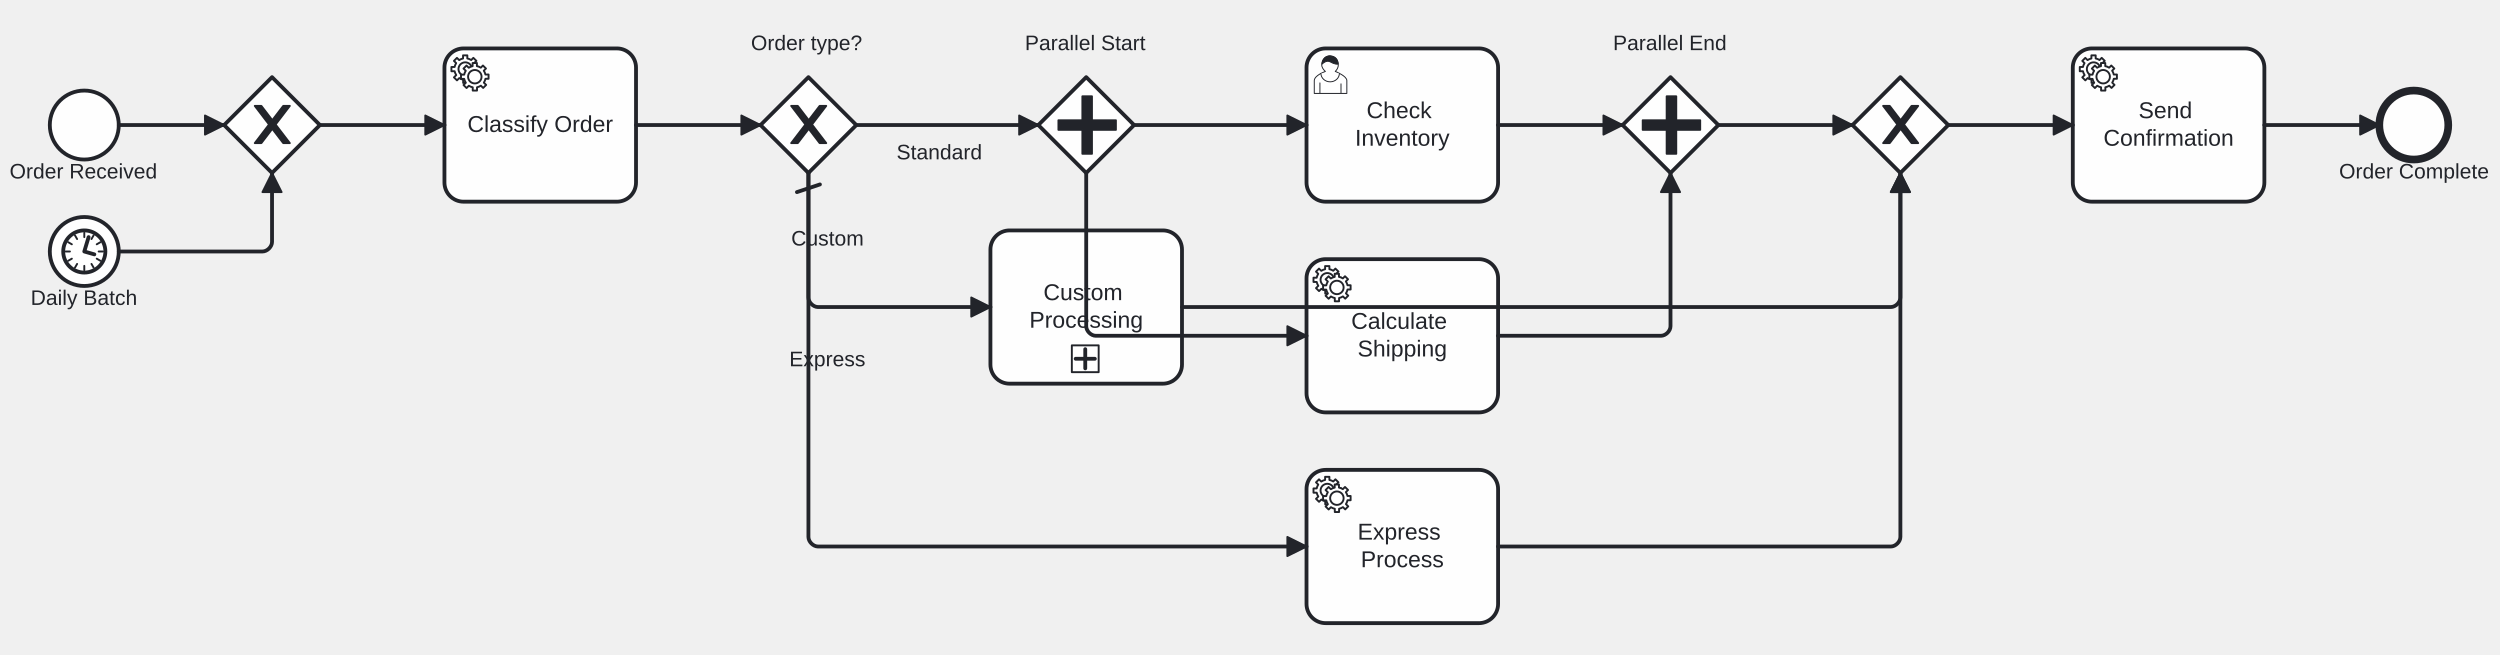
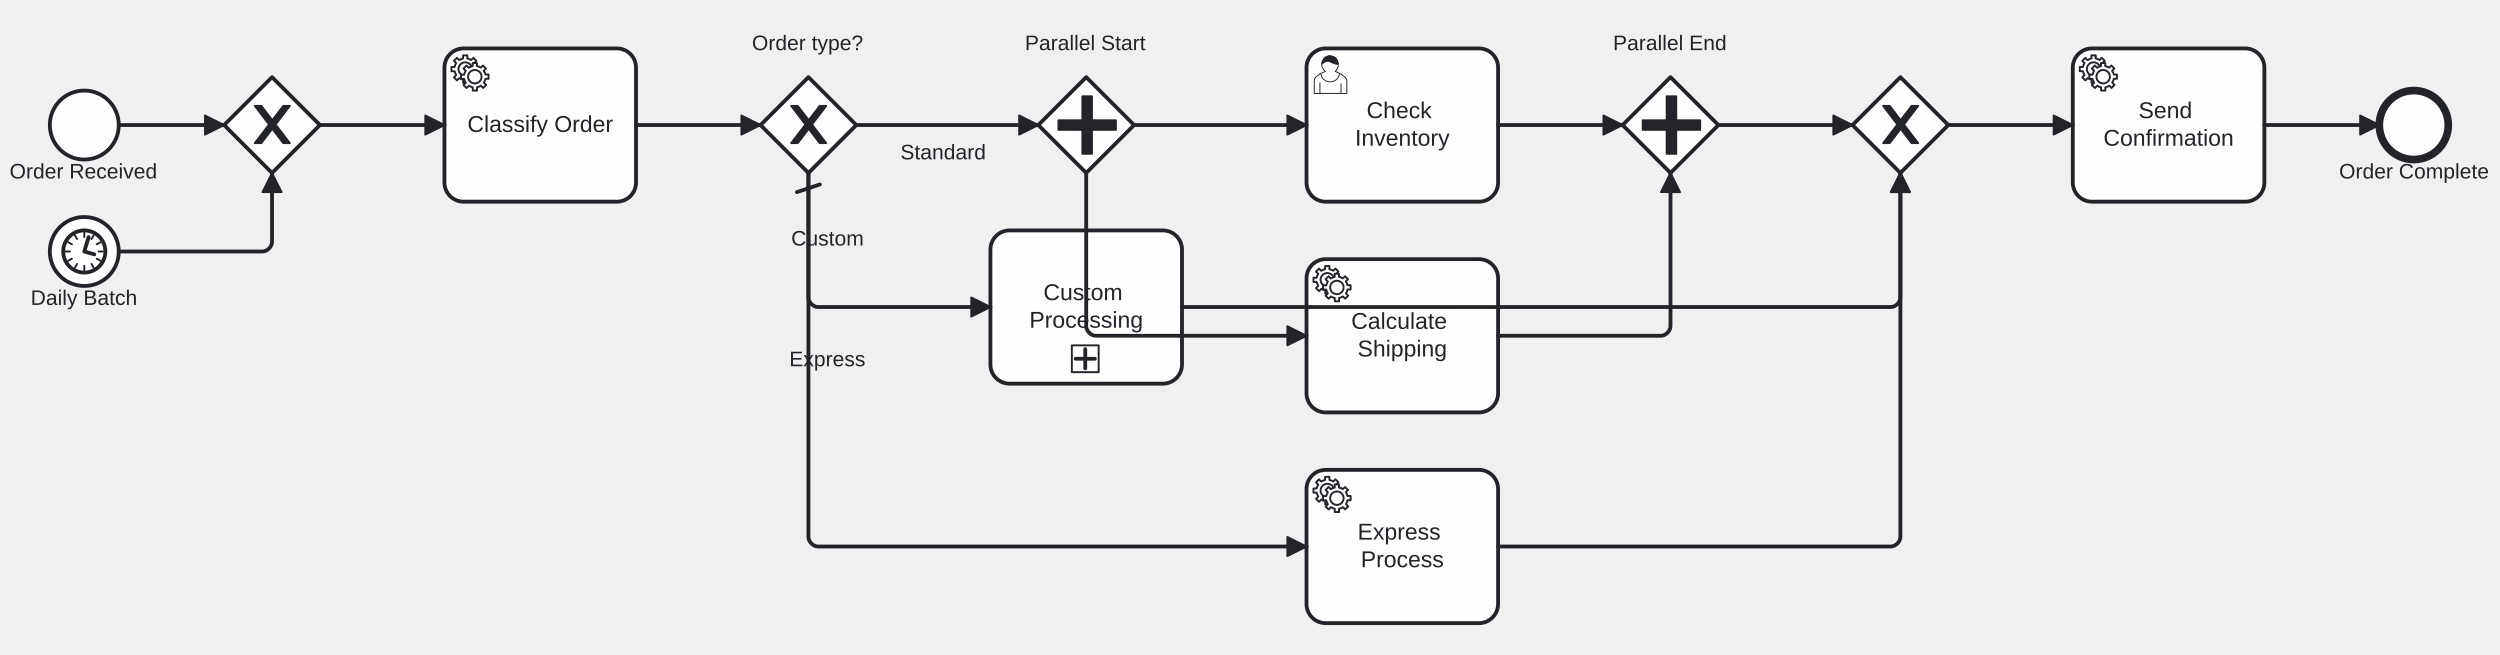
<svg xmlns="http://www.w3.org/2000/svg" width="1471" height="385" viewBox="166 66 1305 319" version="1.1">
  <g class="djs-group">
    <g class="djs-element djs-shape" data-element-id="Start" style="display: block;" transform="translate(192, 102)">
      <g class="djs-visual">
        <circle cx="18" cy="18" r="18" style="stroke-linecap: round; stroke-linejoin: round; stroke: hsl(225, 10%, 15%); stroke-width: 2px; fill: white; fill-opacity: 0.95;" />
      </g>
      <rect style="fill: none; stroke-opacity: 0; stroke: white; stroke-width: 15px;" class="djs-hit djs-hit-all" x="0" y="0" width="36" height="36" />
      <circle cx="18" cy="18" r="23" style="fill: none;" class="djs-outline" />
    </g>
  </g>
  <g class="djs-group">
    <g class="djs-element djs-shape" data-element-id="TimerStart" style="display: block;" transform="translate(192, 168)">
      <g class="djs-visual">
        <circle cx="18" cy="18" r="18" style="stroke-linecap: round; stroke-linejoin: round; stroke: hsl(225, 10%, 15%); stroke-width: 2px; fill: white; fill-opacity: 0.95;" />
        <circle cx="18" cy="18" r="11" style="stroke-linecap: round; stroke-linejoin: round; stroke: hsl(225, 10%, 15%); stroke-width: 2px; fill: white;" />
        <path style="fill: none; stroke-linecap: round; stroke-linejoin: round; stroke: hsl(225, 10%, 15%); stroke-width: 2px;" d="M 18,18 l 2.25,-7.5 m -2.25,7.5 l 5.25,1.5 " />
        <path style="fill: none; stroke-linecap: round; stroke-linejoin: round; stroke: hsl(225, 10%, 15%); stroke-width: 1px;" transform="rotate(0,18,18)" d="M 18,18 m 0,7.5 l -0,2.25 " />
        <path style="fill: none; stroke-linecap: round; stroke-linejoin: round; stroke: hsl(225, 10%, 15%); stroke-width: 1px;" transform="rotate(30,18,18)" d="M 18,18 m 0,7.5 l -0,2.25 " />
        <path style="fill: none; stroke-linecap: round; stroke-linejoin: round; stroke: hsl(225, 10%, 15%); stroke-width: 1px;" transform="rotate(60,18,18)" d="M 18,18 m 0,7.5 l -0,2.25 " />
        <path style="fill: none; stroke-linecap: round; stroke-linejoin: round; stroke: hsl(225, 10%, 15%); stroke-width: 1px;" transform="rotate(90,18,18)" d="M 18,18 m 0,7.5 l -0,2.25 " />
        <path style="fill: none; stroke-linecap: round; stroke-linejoin: round; stroke: hsl(225, 10%, 15%); stroke-width: 1px;" transform="rotate(120,18,18)" d="M 18,18 m 0,7.5 l -0,2.25 " />
        <path style="fill: none; stroke-linecap: round; stroke-linejoin: round; stroke: hsl(225, 10%, 15%); stroke-width: 1px;" transform="rotate(150,18,18)" d="M 18,18 m 0,7.5 l -0,2.25 " />
        <path style="fill: none; stroke-linecap: round; stroke-linejoin: round; stroke: hsl(225, 10%, 15%); stroke-width: 1px;" transform="rotate(180,18,18)" d="M 18,18 m 0,7.5 l -0,2.25 " />
        <path style="fill: none; stroke-linecap: round; stroke-linejoin: round; stroke: hsl(225, 10%, 15%); stroke-width: 1px;" transform="rotate(210,18,18)" d="M 18,18 m 0,7.5 l -0,2.25 " />
        <path style="fill: none; stroke-linecap: round; stroke-linejoin: round; stroke: hsl(225, 10%, 15%); stroke-width: 1px;" transform="rotate(240,18,18)" d="M 18,18 m 0,7.5 l -0,2.25 " />
        <path style="fill: none; stroke-linecap: round; stroke-linejoin: round; stroke: hsl(225, 10%, 15%); stroke-width: 1px;" transform="rotate(270,18,18)" d="M 18,18 m 0,7.5 l -0,2.25 " />
        <path style="fill: none; stroke-linecap: round; stroke-linejoin: round; stroke: hsl(225, 10%, 15%); stroke-width: 1px;" transform="rotate(300,18,18)" d="M 18,18 m 0,7.5 l -0,2.25 " />
        <path style="fill: none; stroke-linecap: round; stroke-linejoin: round; stroke: hsl(225, 10%, 15%); stroke-width: 1px;" transform="rotate(330,18,18)" d="M 18,18 m 0,7.5 l -0,2.25 " />
      </g>
      <rect style="fill: none; stroke-opacity: 0; stroke: white; stroke-width: 15px;" class="djs-hit djs-hit-all" x="0" y="0" width="36" height="36" />
      <circle cx="18" cy="18" r="23" style="fill: none;" class="djs-outline" />
    </g>
  </g>
  <g class="djs-group">
    <g class="djs-element djs-shape" data-element-id="GW_Merge1" style="display: block;" transform="translate(283, 95)">
      <g class="djs-visual">
        <polygon style="stroke-linecap: round; stroke-linejoin: round; stroke: hsl(225, 10%, 15%); stroke-width: 2px; fill: white; fill-opacity: 0.95;" points="25,0 50,25 25,50 0,25" />
        <path style="fill: hsl(225, 10%, 15%); stroke-linecap: round; stroke-linejoin: round; stroke: hsl(225, 10%, 15%); stroke-width: 1px;" d="m 16,15 7.429,9.714 -7.429,9.714 3.429,0 5.714,-7.464 5.714,7.464 3.429,0 -7.429,-9.714 7.429,-9.714 -3.429,0 -5.714,7.464 -5.714,-7.464 -3.429,0 z" />
      </g>
      <rect style="fill: none; stroke-opacity: 0; stroke: white; stroke-width: 15px;" class="djs-hit djs-hit-all" x="0" y="0" width="50" height="50" />
      <rect style="transform-box: fill-box; transform: rotate(45deg); transform-origin: center; fill: none;" x="2" y="2" rx="4" width="46" height="46" class="djs-outline" />
    </g>
  </g>
  <g class="djs-group">
    <g class="djs-element djs-shape" data-element-id="ClassifyOrder" style="display: block;" transform="translate(398, 80)">
      <g class="djs-visual">
        <rect x="0" y="0" width="100" height="80" rx="10" ry="10" style="stroke-linecap: round; stroke-linejoin: round; stroke: hsl(225, 10%, 15%); stroke-width: 2px; fill: white; fill-opacity: 0.95;" />
        <text style="font-family: Arial, sans-serif; font-size: 12px; font-weight: normal; fill: hsl(225, 10%, 15%);" lineHeight="1.2" class="djs-label">
          <tspan x="11.996" y="43.6">Classify Order</tspan>
        </text>
        <circle cx="5" cy="5" r="5" style="stroke-linecap: round; stroke-linejoin: round; stroke: none; stroke-width: 2px; fill: white;" transform="translate(6, 6)" />
        <path style="fill: white; stroke-linecap: round; stroke-linejoin: round; stroke: hsl(225, 10%, 15%); stroke-width: 1px;" d="m 12,18 v -1.713 c 0.352,-0.07 0.704,-0.178 1.048,-0.321 0.344,-0.145 0.666,-0.321 0.966,-0.521 l 1.194,1.18 1.567,-1.577 -1.195,-1.18 c 0.403,-0.614 0.683,-1.299 0.825,-2.018 l 1.622,-0.01 v -2.22 l -1.637,0.01 c -0.073,-0.352 -0.178,-0.7 -0.324,-1.044 -0.145,-0.344 -0.321,-0.664 -0.523,-0.962 l 1.131,-1.136 -1.583,-1.563 -1.13,1.136 c -0.614,-0.401 -1.303,-0.681 -2.023,-0.822 l 0.009,-1.619 h -2.241 l 0.004,1.631 c -0.354,0.074 -0.705,0.18 -1.05,0.324 -0.344,0.144 -0.665,0.321 -0.964,0.52 l -1.17,-1.158 -1.567,1.579 1.168,1.157 c -0.403,0.613 -0.683,1.298 -0.825,2.017 l -1.659,0.003 v 2.222 l 1.672,-0.006 c 0.073,0.351 0.18,0.702 0.324,1.045 0.145,0.344 0.321,0.664 0.523,0.961 l -1.199,1.197 1.584,1.56 1.196,-1.193 c 0.614,0.403 1.303,0.682 2.023,0.823 l 7.19e-4,1.699 h 2.227 z m 0.221,-3.996 c -1.789,0.75 -3.858,-0.093 -4.61,-1.874 -0.752,-1.783 0.091,-3.846 1.88,-4.596 1.788,-0.749 3.857,0.093 4.609,1.874 0.752,1.782 -0.091,3.846 -1.88,4.596 z" />
        <circle cx="5" cy="5" r="5" style="stroke-linecap: round; stroke-linejoin: round; stroke: none; stroke-width: 2px; fill: white;" transform="translate(11, 10)" />
        <path style="fill: white; stroke-linecap: round; stroke-linejoin: round; stroke: hsl(225, 10%, 15%); stroke-width: 1px;" d="m 17,22 v -1.713 c 0.352,-0.07 0.704,-0.178 1.048,-0.321 0.344,-0.145 0.666,-0.321 0.966,-0.521 l 1.194,1.18 1.567,-1.577 -1.195,-1.18 c 0.403,-0.614 0.683,-1.299 0.825,-2.018 l 1.622,-0.01 v -2.22 l -1.637,0.01 c -0.073,-0.352 -0.178,-0.7 -0.324,-1.044 -0.145,-0.344 -0.321,-0.664 -0.523,-0.962 l 1.131,-1.136 -1.583,-1.563 -1.13,1.136 c -0.614,-0.401 -1.303,-0.681 -2.023,-0.822 l 0.009,-1.619 h -2.241 l 0.004,1.631 c -0.354,0.074 -0.705,0.18 -1.05,0.324 -0.344,0.144 -0.665,0.321 -0.964,0.52 l -1.17,-1.158 -1.567,1.579 1.168,1.157 c -0.403,0.613 -0.683,1.298 -0.825,2.017 l -1.659,0.003 v 2.222 l 1.672,-0.006 c 0.073,0.351 0.18,0.702 0.324,1.045 0.145,0.344 0.321,0.664 0.523,0.961 l -1.199,1.197 1.584,1.56 1.196,-1.193 c 0.614,0.403 1.303,0.682 2.023,0.823 l 7.19e-4,1.699 h 2.227 z m 0.221,-3.996 c -1.789,0.75 -3.858,-0.093 -4.61,-1.874 -0.752,-1.783 0.091,-3.846 1.88,-4.596 1.788,-0.749 3.857,0.093 4.609,1.874 0.752,1.782 -0.091,3.846 -1.88,4.596 z" />
      </g>
      <rect style="fill: none; stroke-opacity: 0; stroke: white; stroke-width: 15px;" class="djs-hit djs-hit-all" x="0" y="0" width="100" height="80" />
      <rect x="-5" y="-5" rx="14" width="110" height="90" style="fill: none;" class="djs-outline" />
    </g>
  </g>
  <g class="djs-group">
    <g class="djs-element djs-shape" data-element-id="GW_OrderType" style="display: block;" transform="translate(563, 95)">
      <g class="djs-visual">
        <polygon style="stroke-linecap: round; stroke-linejoin: round; stroke: hsl(225, 10%, 15%); stroke-width: 2px; fill: white; fill-opacity: 0.95;" points="25,0 50,25 25,50 0,25" />
        <path style="fill: hsl(225, 10%, 15%); stroke-linecap: round; stroke-linejoin: round; stroke: hsl(225, 10%, 15%); stroke-width: 1px;" d="m 16,15 7.429,9.714 -7.429,9.714 3.429,0 5.714,-7.464 5.714,7.464 3.429,0 -7.429,-9.714 7.429,-9.714 -3.429,0 -5.714,7.464 -5.714,-7.464 -3.429,0 z" />
      </g>
      <rect style="fill: none; stroke-opacity: 0; stroke: white; stroke-width: 15px;" class="djs-hit djs-hit-all" x="0" y="0" width="50" height="50" />
      <rect style="transform-box: fill-box; transform: rotate(45deg); transform-origin: center; fill: none;" x="2" y="2" rx="4" width="46" height="46" class="djs-outline" />
    </g>
  </g>
  <g class="djs-group">
    <g class="djs-element djs-shape" data-element-id="GW_Fork1" style="display: block;" transform="translate(708, 95)">
      <g class="djs-visual">
        <polygon style="stroke-linecap: round; stroke-linejoin: round; stroke: hsl(225, 10%, 15%); stroke-width: 2px; fill: white; fill-opacity: 0.95;" points="25,0 50,25 25,50 0,25" />
        <path style="fill: hsl(225, 10%, 15%); stroke-linecap: round; stroke-linejoin: round; stroke: hsl(225, 10%, 15%); stroke-width: 1px;" d="m 23,10 0,12.5 -12.5,0 0,5 12.5,0 0,12.5 5,0 0,-12.5 12.5,0 0,-5 -12.5,0 0,-12.5 -5,0 z" />
      </g>
      <rect style="fill: none; stroke-opacity: 0; stroke: white; stroke-width: 15px;" class="djs-hit djs-hit-all" x="0" y="0" width="50" height="50" />
      <rect style="transform-box: fill-box; transform: rotate(45deg); transform-origin: center; fill: none;" x="2" y="2" rx="4" width="46" height="46" class="djs-outline" />
    </g>
  </g>
  <g class="djs-group">
    <g class="djs-element djs-shape" data-element-id="CheckInventory" style="display: block;" transform="translate(848, 80)">
      <g class="djs-visual">
        <rect x="0" y="0" width="100" height="80" rx="10" ry="10" style="stroke-linecap: round; stroke-linejoin: round; stroke: hsl(225, 10%, 15%); stroke-width: 2px; fill: white; fill-opacity: 0.95;" />
        <text style="font-family: Arial, sans-serif; font-size: 12px; font-weight: normal; fill: hsl(225, 10%, 15%);" lineHeight="1.2" class="djs-label">
          <tspan x="31.328" y="36.4">Check </tspan>
          <tspan x="25.322" y="50.8">Inventory</tspan>
        </text>
        <path style="fill: white; stroke-linecap: round; stroke-linejoin: round; stroke: hsl(225, 10%, 15%); stroke-width: 0.5px;" d="m 15,12 c 0.909,-0.845 1.594,-2.049 1.594,-3.385 0,-2.554 -1.805,-4.622 -4.357,-4.622 -2.552,0 -4.288,2.068 -4.288,4.622 0,1.348 0.974,2.562 1.896,3.405 -0.529,0.187 -5.669,2.097 -5.794,4.756 v 6.718 h 17 v -6.718 c 0,-2.298 -5.528,-4.595 -6.051,-4.776 zm -8,6 l 0,5.5 m 11,0 l 0,-5" />
        <path style="fill: white; stroke-linecap: round; stroke-linejoin: round; stroke: hsl(225, 10%, 15%); stroke-width: 0.5px;" d="m 15,12 m 2.162,1.009 c 0,2.447 -2.158,4.431 -4.821,4.431 -2.665,0 -4.822,-1.981 -4.822,-4.431 " />
        <path style="fill: hsl(225, 10%, 15%); stroke-linecap: round; stroke-linejoin: round; stroke: hsl(225, 10%, 15%); stroke-width: 0.5px;" d="m 15,12 m -6.9,-3.80 c 0,0 2.251,-2.358 4.274,-1.177 2.024,1.181 4.221,1.537 4.124,0.965 -0.098,-0.57 -0.117,-3.791 -4.191,-4.136 -3.575,0.001 -4.208,3.367 -4.207,4.348 z" />
      </g>
      <rect style="fill: none; stroke-opacity: 0; stroke: white; stroke-width: 15px;" class="djs-hit djs-hit-all" x="0" y="0" width="100" height="80" />
      <rect x="-5" y="-5" rx="14" width="110" height="90" style="fill: none;" class="djs-outline" />
    </g>
  </g>
  <g class="djs-group">
    <g class="djs-element djs-shape" data-element-id="CalculateShipping" style="display: block;" transform="translate(848, 190)">
      <g class="djs-visual">
        <rect x="0" y="0" width="100" height="80" rx="10" ry="10" style="stroke-linecap: round; stroke-linejoin: round; stroke: hsl(225, 10%, 15%); stroke-width: 2px; fill: white; fill-opacity: 0.95;" />
        <text style="font-family: Arial, sans-serif; font-size: 12px; font-weight: normal; fill: hsl(225, 10%, 15%);" lineHeight="1.2" class="djs-label">
          <tspan x="23.324" y="36.4">Calculate </tspan>
          <tspan x="26.654" y="50.8">Shipping</tspan>
        </text>
        <circle cx="5" cy="5" r="5" style="stroke-linecap: round; stroke-linejoin: round; stroke: none; stroke-width: 2px; fill: white;" transform="translate(6, 6)" />
        <path style="fill: white; stroke-linecap: round; stroke-linejoin: round; stroke: hsl(225, 10%, 15%); stroke-width: 1px;" d="m 12,18 v -1.713 c 0.352,-0.07 0.704,-0.178 1.048,-0.321 0.344,-0.145 0.666,-0.321 0.966,-0.521 l 1.194,1.18 1.567,-1.577 -1.195,-1.18 c 0.403,-0.614 0.683,-1.299 0.825,-2.018 l 1.622,-0.01 v -2.22 l -1.637,0.01 c -0.073,-0.352 -0.178,-0.7 -0.324,-1.044 -0.145,-0.344 -0.321,-0.664 -0.523,-0.962 l 1.131,-1.136 -1.583,-1.563 -1.13,1.136 c -0.614,-0.401 -1.303,-0.681 -2.023,-0.822 l 0.009,-1.619 h -2.241 l 0.004,1.631 c -0.354,0.074 -0.705,0.18 -1.05,0.324 -0.344,0.144 -0.665,0.321 -0.964,0.52 l -1.17,-1.158 -1.567,1.579 1.168,1.157 c -0.403,0.613 -0.683,1.298 -0.825,2.017 l -1.659,0.003 v 2.222 l 1.672,-0.006 c 0.073,0.351 0.18,0.702 0.324,1.045 0.145,0.344 0.321,0.664 0.523,0.961 l -1.199,1.197 1.584,1.56 1.196,-1.193 c 0.614,0.403 1.303,0.682 2.023,0.823 l 7.19e-4,1.699 h 2.227 z m 0.221,-3.996 c -1.789,0.75 -3.858,-0.093 -4.61,-1.874 -0.752,-1.783 0.091,-3.846 1.88,-4.596 1.788,-0.749 3.857,0.093 4.609,1.874 0.752,1.782 -0.091,3.846 -1.88,4.596 z" />
        <circle cx="5" cy="5" r="5" style="stroke-linecap: round; stroke-linejoin: round; stroke: none; stroke-width: 2px; fill: white;" transform="translate(11, 10)" />
        <path style="fill: white; stroke-linecap: round; stroke-linejoin: round; stroke: hsl(225, 10%, 15%); stroke-width: 1px;" d="m 17,22 v -1.713 c 0.352,-0.07 0.704,-0.178 1.048,-0.321 0.344,-0.145 0.666,-0.321 0.966,-0.521 l 1.194,1.18 1.567,-1.577 -1.195,-1.18 c 0.403,-0.614 0.683,-1.299 0.825,-2.018 l 1.622,-0.01 v -2.22 l -1.637,0.01 c -0.073,-0.352 -0.178,-0.7 -0.324,-1.044 -0.145,-0.344 -0.321,-0.664 -0.523,-0.962 l 1.131,-1.136 -1.583,-1.563 -1.13,1.136 c -0.614,-0.401 -1.303,-0.681 -2.023,-0.822 l 0.009,-1.619 h -2.241 l 0.004,1.631 c -0.354,0.074 -0.705,0.18 -1.05,0.324 -0.344,0.144 -0.665,0.321 -0.964,0.52 l -1.17,-1.158 -1.567,1.579 1.168,1.157 c -0.403,0.613 -0.683,1.298 -0.825,2.017 l -1.659,0.003 v 2.222 l 1.672,-0.006 c 0.073,0.351 0.18,0.702 0.324,1.045 0.145,0.344 0.321,0.664 0.523,0.961 l -1.199,1.197 1.584,1.56 1.196,-1.193 c 0.614,0.403 1.303,0.682 2.023,0.823 l 7.19e-4,1.699 h 2.227 z m 0.221,-3.996 c -1.789,0.75 -3.858,-0.093 -4.61,-1.874 -0.752,-1.783 0.091,-3.846 1.88,-4.596 1.788,-0.749 3.857,0.093 4.609,1.874 0.752,1.782 -0.091,3.846 -1.88,4.596 z" />
      </g>
      <rect style="fill: none; stroke-opacity: 0; stroke: white; stroke-width: 15px;" class="djs-hit djs-hit-all" x="0" y="0" width="100" height="80" />
      <rect x="-5" y="-5" rx="14" width="110" height="90" style="fill: none;" class="djs-outline" />
    </g>
  </g>
  <g class="djs-group">
    <g class="djs-element djs-shape" data-element-id="GW_Join1" style="display: block;" transform="translate(1013, 95)">
      <g class="djs-visual">
        <polygon style="stroke-linecap: round; stroke-linejoin: round; stroke: hsl(225, 10%, 15%); stroke-width: 2px; fill: white; fill-opacity: 0.95;" points="25,0 50,25 25,50 0,25" />
        <path style="fill: hsl(225, 10%, 15%); stroke-linecap: round; stroke-linejoin: round; stroke: hsl(225, 10%, 15%); stroke-width: 1px;" d="m 23,10 0,12.5 -12.5,0 0,5 12.5,0 0,12.5 5,0 0,-12.5 12.5,0 0,-5 -12.5,0 0,-12.5 -5,0 z" />
      </g>
      <rect style="fill: none; stroke-opacity: 0; stroke: white; stroke-width: 15px;" class="djs-hit djs-hit-all" x="0" y="0" width="50" height="50" />
      <rect style="transform-box: fill-box; transform: rotate(45deg); transform-origin: center; fill: none;" x="2" y="2" rx="4" width="46" height="46" class="djs-outline" />
    </g>
  </g>
  <g class="djs-group">
    <g class="djs-element djs-shape" data-element-id="ExpressProcess" style="display: block;" transform="translate(848, 300)">
      <g class="djs-visual">
        <rect x="0" y="0" width="100" height="80" rx="10" ry="10" style="stroke-linecap: round; stroke-linejoin: round; stroke: hsl(225, 10%, 15%); stroke-width: 2px; fill: white; fill-opacity: 0.95;" />
        <text style="font-family: Arial, sans-serif; font-size: 12px; font-weight: normal; fill: hsl(225, 10%, 15%);" lineHeight="1.2" class="djs-label">
          <tspan x="26.66" y="36.4">Express </tspan>
          <tspan x="28.328" y="50.8">Process</tspan>
        </text>
        <circle cx="5" cy="5" r="5" style="stroke-linecap: round; stroke-linejoin: round; stroke: none; stroke-width: 2px; fill: white;" transform="translate(6, 6)" />
        <path style="fill: white; stroke-linecap: round; stroke-linejoin: round; stroke: hsl(225, 10%, 15%); stroke-width: 1px;" d="m 12,18 v -1.713 c 0.352,-0.07 0.704,-0.178 1.048,-0.321 0.344,-0.145 0.666,-0.321 0.966,-0.521 l 1.194,1.18 1.567,-1.577 -1.195,-1.18 c 0.403,-0.614 0.683,-1.299 0.825,-2.018 l 1.622,-0.01 v -2.22 l -1.637,0.01 c -0.073,-0.352 -0.178,-0.7 -0.324,-1.044 -0.145,-0.344 -0.321,-0.664 -0.523,-0.962 l 1.131,-1.136 -1.583,-1.563 -1.13,1.136 c -0.614,-0.401 -1.303,-0.681 -2.023,-0.822 l 0.009,-1.619 h -2.241 l 0.004,1.631 c -0.354,0.074 -0.705,0.18 -1.05,0.324 -0.344,0.144 -0.665,0.321 -0.964,0.52 l -1.17,-1.158 -1.567,1.579 1.168,1.157 c -0.403,0.613 -0.683,1.298 -0.825,2.017 l -1.659,0.003 v 2.222 l 1.672,-0.006 c 0.073,0.351 0.18,0.702 0.324,1.045 0.145,0.344 0.321,0.664 0.523,0.961 l -1.199,1.197 1.584,1.56 1.196,-1.193 c 0.614,0.403 1.303,0.682 2.023,0.823 l 7.19e-4,1.699 h 2.227 z m 0.221,-3.996 c -1.789,0.75 -3.858,-0.093 -4.61,-1.874 -0.752,-1.783 0.091,-3.846 1.88,-4.596 1.788,-0.749 3.857,0.093 4.609,1.874 0.752,1.782 -0.091,3.846 -1.88,4.596 z" />
        <circle cx="5" cy="5" r="5" style="stroke-linecap: round; stroke-linejoin: round; stroke: none; stroke-width: 2px; fill: white;" transform="translate(11, 10)" />
        <path style="fill: white; stroke-linecap: round; stroke-linejoin: round; stroke: hsl(225, 10%, 15%); stroke-width: 1px;" d="m 17,22 v -1.713 c 0.352,-0.07 0.704,-0.178 1.048,-0.321 0.344,-0.145 0.666,-0.321 0.966,-0.521 l 1.194,1.18 1.567,-1.577 -1.195,-1.18 c 0.403,-0.614 0.683,-1.299 0.825,-2.018 l 1.622,-0.01 v -2.22 l -1.637,0.01 c -0.073,-0.352 -0.178,-0.7 -0.324,-1.044 -0.145,-0.344 -0.321,-0.664 -0.523,-0.962 l 1.131,-1.136 -1.583,-1.563 -1.13,1.136 c -0.614,-0.401 -1.303,-0.681 -2.023,-0.822 l 0.009,-1.619 h -2.241 l 0.004,1.631 c -0.354,0.074 -0.705,0.18 -1.05,0.324 -0.344,0.144 -0.665,0.321 -0.964,0.52 l -1.17,-1.158 -1.567,1.579 1.168,1.157 c -0.403,0.613 -0.683,1.298 -0.825,2.017 l -1.659,0.003 v 2.222 l 1.672,-0.006 c 0.073,0.351 0.18,0.702 0.324,1.045 0.145,0.344 0.321,0.664 0.523,0.961 l -1.199,1.197 1.584,1.56 1.196,-1.193 c 0.614,0.403 1.303,0.682 2.023,0.823 l 7.19e-4,1.699 h 2.227 z m 0.221,-3.996 c -1.789,0.75 -3.858,-0.093 -4.61,-1.874 -0.752,-1.783 0.091,-3.846 1.88,-4.596 1.788,-0.749 3.857,0.093 4.609,1.874 0.752,1.782 -0.091,3.846 -1.88,4.596 z" />
      </g>
      <rect style="fill: none; stroke-opacity: 0; stroke: white; stroke-width: 15px;" class="djs-hit djs-hit-all" x="0" y="0" width="100" height="80" />
      <rect x="-5" y="-5" rx="14" width="110" height="90" style="fill: none;" class="djs-outline" />
    </g>
  </g>
  <g class="djs-group">
    <g class="djs-element djs-shape" data-element-id="GW_FinalMerge" style="display: block;" transform="translate(1133, 95)">
      <g class="djs-visual">
        <polygon style="stroke-linecap: round; stroke-linejoin: round; stroke: hsl(225, 10%, 15%); stroke-width: 2px; fill: white; fill-opacity: 0.95;" points="25,0 50,25 25,50 0,25" />
        <path style="fill: hsl(225, 10%, 15%); stroke-linecap: round; stroke-linejoin: round; stroke: hsl(225, 10%, 15%); stroke-width: 1px;" d="m 16,15 7.429,9.714 -7.429,9.714 3.429,0 5.714,-7.464 5.714,7.464 3.429,0 -7.429,-9.714 7.429,-9.714 -3.429,0 -5.714,7.464 -5.714,-7.464 -3.429,0 z" />
      </g>
      <rect style="fill: none; stroke-opacity: 0; stroke: white; stroke-width: 15px;" class="djs-hit djs-hit-all" x="0" y="0" width="50" height="50" />
      <rect style="transform-box: fill-box; transform: rotate(45deg); transform-origin: center; fill: none;" x="2" y="2" rx="4" width="46" height="46" class="djs-outline" />
    </g>
  </g>
  <g class="djs-group">
    <g class="djs-element djs-shape" data-element-id="FinalConfirm" style="display: block;" transform="translate(1248, 80)">
      <g class="djs-visual">
        <rect x="0" y="0" width="100" height="80" rx="10" ry="10" style="stroke-linecap: round; stroke-linejoin: round; stroke: hsl(225, 10%, 15%); stroke-width: 2px; fill: white; fill-opacity: 0.95;" />
        <text style="font-family: Arial, sans-serif; font-size: 12px; font-weight: normal; fill: hsl(225, 10%, 15%);" lineHeight="1.2" class="djs-label">
          <tspan x="34.322" y="36.4">Send </tspan>
          <tspan x="15.992" y="50.8">Confirmation</tspan>
        </text>
        <circle cx="5" cy="5" r="5" style="stroke-linecap: round; stroke-linejoin: round; stroke: none; stroke-width: 2px; fill: white;" transform="translate(6, 6)" />
        <path style="fill: white; stroke-linecap: round; stroke-linejoin: round; stroke: hsl(225, 10%, 15%); stroke-width: 1px;" d="m 12,18 v -1.713 c 0.352,-0.07 0.704,-0.178 1.048,-0.321 0.344,-0.145 0.666,-0.321 0.966,-0.521 l 1.194,1.18 1.567,-1.577 -1.195,-1.18 c 0.403,-0.614 0.683,-1.299 0.825,-2.018 l 1.622,-0.01 v -2.22 l -1.637,0.01 c -0.073,-0.352 -0.178,-0.7 -0.324,-1.044 -0.145,-0.344 -0.321,-0.664 -0.523,-0.962 l 1.131,-1.136 -1.583,-1.563 -1.13,1.136 c -0.614,-0.401 -1.303,-0.681 -2.023,-0.822 l 0.009,-1.619 h -2.241 l 0.004,1.631 c -0.354,0.074 -0.705,0.18 -1.05,0.324 -0.344,0.144 -0.665,0.321 -0.964,0.52 l -1.17,-1.158 -1.567,1.579 1.168,1.157 c -0.403,0.613 -0.683,1.298 -0.825,2.017 l -1.659,0.003 v 2.222 l 1.672,-0.006 c 0.073,0.351 0.18,0.702 0.324,1.045 0.145,0.344 0.321,0.664 0.523,0.961 l -1.199,1.197 1.584,1.56 1.196,-1.193 c 0.614,0.403 1.303,0.682 2.023,0.823 l 7.19e-4,1.699 h 2.227 z m 0.221,-3.996 c -1.789,0.75 -3.858,-0.093 -4.61,-1.874 -0.752,-1.783 0.091,-3.846 1.88,-4.596 1.788,-0.749 3.857,0.093 4.609,1.874 0.752,1.782 -0.091,3.846 -1.88,4.596 z" />
        <circle cx="5" cy="5" r="5" style="stroke-linecap: round; stroke-linejoin: round; stroke: none; stroke-width: 2px; fill: white;" transform="translate(11, 10)" />
        <path style="fill: white; stroke-linecap: round; stroke-linejoin: round; stroke: hsl(225, 10%, 15%); stroke-width: 1px;" d="m 17,22 v -1.713 c 0.352,-0.07 0.704,-0.178 1.048,-0.321 0.344,-0.145 0.666,-0.321 0.966,-0.521 l 1.194,1.18 1.567,-1.577 -1.195,-1.18 c 0.403,-0.614 0.683,-1.299 0.825,-2.018 l 1.622,-0.01 v -2.22 l -1.637,0.01 c -0.073,-0.352 -0.178,-0.7 -0.324,-1.044 -0.145,-0.344 -0.321,-0.664 -0.523,-0.962 l 1.131,-1.136 -1.583,-1.563 -1.13,1.136 c -0.614,-0.401 -1.303,-0.681 -2.023,-0.822 l 0.009,-1.619 h -2.241 l 0.004,1.631 c -0.354,0.074 -0.705,0.18 -1.05,0.324 -0.344,0.144 -0.665,0.321 -0.964,0.52 l -1.17,-1.158 -1.567,1.579 1.168,1.157 c -0.403,0.613 -0.683,1.298 -0.825,2.017 l -1.659,0.003 v 2.222 l 1.672,-0.006 c 0.073,0.351 0.18,0.702 0.324,1.045 0.145,0.344 0.321,0.664 0.523,0.961 l -1.199,1.197 1.584,1.56 1.196,-1.193 c 0.614,0.403 1.303,0.682 2.023,0.823 l 7.19e-4,1.699 h 2.227 z m 0.221,-3.996 c -1.789,0.75 -3.858,-0.093 -4.61,-1.874 -0.752,-1.783 0.091,-3.846 1.88,-4.596 1.788,-0.749 3.857,0.093 4.609,1.874 0.752,1.782 -0.091,3.846 -1.88,4.596 z" />
      </g>
      <rect style="fill: none; stroke-opacity: 0; stroke: white; stroke-width: 15px;" class="djs-hit djs-hit-all" x="0" y="0" width="100" height="80" />
      <rect x="-5" y="-5" rx="14" width="110" height="90" style="fill: none;" class="djs-outline" />
    </g>
  </g>
  <g class="djs-group">
    <g class="djs-element djs-shape" data-element-id="End" style="display: block;" transform="translate(1408, 102)">
      <g class="djs-visual">
        <circle cx="18" cy="18" r="18" style="stroke-linecap: round; stroke-linejoin: round; stroke: hsl(225, 10%, 15%); stroke-width: 4px; fill: white; fill-opacity: 0.95;" />
      </g>
      <rect style="fill: none; stroke-opacity: 0; stroke: white; stroke-width: 15px;" class="djs-hit djs-hit-all" x="0" y="0" width="36" height="36" />
      <circle cx="18" cy="18" r="24" style="fill: none;" class="djs-outline" />
    </g>
  </g>
  <g class="djs-group">
    <g class="djs-element djs-shape" data-element-id="Sub_CustomProcess" style="display: block;" transform="translate(683, 175)">
      <g class="djs-visual">
        <rect x="0" y="0" width="100" height="80" rx="10" ry="10" style="stroke-linecap: round; stroke-linejoin: round; stroke: hsl(225, 10%, 15%); stroke-width: 2px; fill: white; fill-opacity: 0.95;" />
        <text style="font-family: Arial, sans-serif; font-size: 12px; font-weight: normal; fill: hsl(225, 10%, 15%);" lineHeight="1.2" class="djs-label">
          <tspan x="27.662" y="36.4">Custom </tspan>
          <tspan x="20.324" y="50.8">Processing</tspan>
        </text>
        <rect x="0" y="0" width="14" height="14" rx="0" ry="0" style="stroke-linecap: round; stroke-linejoin: round; stroke: hsl(225, 10%, 15%); stroke-width: 1px; fill: white;" transform="translate(42.5, 60)" />
        <path style="fill: white; stroke-linecap: round; stroke-linejoin: round; stroke: hsl(225, 10%, 15%); stroke-width: 2px;" data-marker="sub-process" d="m42.5,60 m 7,2 l 0,10 m -5,-5 l 10,0" />
      </g>
      <rect x="-5" y="-5" rx="14" width="110" height="90" style="fill: none;" class="djs-outline" />
      <rect style="fill: none; stroke-opacity: 0; stroke: white; stroke-width: 15px;" class="djs-hit djs-hit-all" x="0" y="0" width="100" height="80" />
    </g>
  </g>
  <g class="djs-group">
    <g class="djs-element djs-shape" data-element-id="Start_label" style="display: block;" transform="translate(171, 138)">
      <g class="djs-visual">
        <text style="font-family: Arial, sans-serif; font-size: 11px; font-weight: normal; fill: hsl(225, 10%, 15%);" lineHeight="1.2" class="djs-label">
          <tspan x="0" y="9.9">Order Received</tspan>
        </text>
      </g>
      <rect style="fill: none; stroke-opacity: 0; stroke: white; stroke-width: 15px;" class="djs-hit djs-hit-all" x="0" y="0" width="78" height="14" />
      <rect x="-5" y="-5" rx="4" width="88" height="24" style="fill: none;" class="djs-outline" />
    </g>
  </g>
  <g class="djs-group">
    <g class="djs-element djs-shape" data-element-id="TimerStart_label" style="display: block;" transform="translate(182, 204)">
      <g class="djs-visual">
        <text style="font-family: Arial, sans-serif; font-size: 11px; font-weight: normal; fill: hsl(225, 10%, 15%);" lineHeight="1.2" class="djs-label">
          <tspan x="0" y="9.9">Daily Batch</tspan>
        </text>
      </g>
      <rect style="fill: none; stroke-opacity: 0; stroke: white; stroke-width: 15px;" class="djs-hit djs-hit-all" x="0" y="0" width="56" height="14" />
      <rect x="-5" y="-5" rx="4" width="66" height="24" style="fill: none;" class="djs-outline" />
    </g>
  </g>
  <g class="djs-group">
+     <g class="djs-element djs-shape" data-element-id="GW_OrderType_label" style="display: block;" transform="translate(558.5, 71)">
+       <g class="djs-visual">
+         <text style="font-family: Arial, sans-serif; font-size: 11px; font-weight: normal; fill: hsl(225, 10%, 15%);" lineHeight="1.2" class="djs-label">
+           <tspan x="0" y="9.9">Order type?</tspan>
+         </text>
+       </g>
+       <rect style="fill: none; stroke-opacity: 0; stroke: white; stroke-width: 15px;" class="djs-hit djs-hit-all" x="0" y="0" width="59" height="14" />
+       <rect x="-5" y="-5" rx="4" width="69" height="24" style="fill: none;" class="djs-outline" />
+     </g>
+   </g>
+   <g class="djs-group">
    <g class="djs-element djs-shape" data-element-id="GW_Join1_label" style="display: block;" transform="translate(1008, 71)">
      <g class="djs-visual">
        <text style="font-family: Arial, sans-serif; font-size: 11px; font-weight: normal; fill: hsl(225, 10%, 15%);" lineHeight="1.2" class="djs-label">
          <tspan x="0" y="9.9">Parallel End</tspan>
        </text>
      </g>
      <rect style="fill: none; stroke-opacity: 0; stroke: white; stroke-width: 15px;" class="djs-hit djs-hit-all" x="0" y="0" width="60" height="14" />
      <rect x="-5" y="-5" rx="4" width="70" height="24" style="fill: none;" class="djs-outline" />
    </g>
  </g>
  <g class="djs-group">
    <g class="djs-element djs-shape" data-element-id="End_label" style="display: block;" transform="translate(1387, 138)">
      <g class="djs-visual">
        <text style="font-family: Arial, sans-serif; font-size: 11px; font-weight: normal; fill: hsl(225, 10%, 15%);" lineHeight="1.2" class="djs-label">
          <tspan x="0" y="9.9">Order Complete</tspan>
        </text>
      </g>
      <rect style="fill: none; stroke-opacity: 0; stroke: white; stroke-width: 15px;" class="djs-hit djs-hit-all" x="0" y="0" width="79" height="14" />
      <rect x="-5" y="-5" rx="4" width="89" height="24" style="fill: none;" class="djs-outline" />
    </g>
  </g>
  <g class="djs-group">
    <g class="djs-element djs-connection" data-element-id="Flow1" style="display: block;">
      <g class="djs-visual">
        <defs>
          <marker id="marker-seq-0" viewBox="0 0 20 20" refX="11" refY="10" markerWidth="10" markerHeight="10" orient="auto">
            <path d="M 1 5 L 11 10 L 1 15 Z" style="stroke-linecap: round; stroke-linejoin: round; stroke: hsl(225, 10%, 15%); stroke-width: 1px; fill: hsl(225, 10%, 15%);" />
          </marker>
        </defs>
        <path style="fill: none; stroke-linecap: round; stroke-linejoin: round; stroke: hsl(225, 10%, 15%); stroke-width: 2px; marker-end: url(#marker-seq-0);" data-corner-radius="5" d="M228,120L283,120" />
      </g>
      <path d="M228,120L283,120" style="fill: none; stroke-opacity: 0; stroke: white; stroke-width: 15px;" class="djs-hit djs-hit-stroke" />
      <rect x="223" y="115" rx="4" width="65" height="10" style="fill: none;" class="djs-outline" />
    </g>
  </g>
  <g class="djs-group">
    <g class="djs-element djs-connection" data-element-id="FlowTimer" style="display: block;">
      <g class="djs-visual">
        <defs>
          <marker id="marker-seq-1" viewBox="0 0 20 20" refX="11" refY="10" markerWidth="10" markerHeight="10" orient="auto">
            <path d="M 1 5 L 11 10 L 1 15 Z" style="stroke-linecap: round; stroke-linejoin: round; stroke: hsl(225, 10%, 15%); stroke-width: 1px; fill: hsl(225, 10%, 15%);" />
          </marker>
        </defs>
        <path style="fill: none; stroke-linecap: round; stroke-linejoin: round; stroke: hsl(225, 10%, 15%); stroke-width: 2px; marker-end: url(#marker-seq-1);" data-corner-radius="5" d="M228,186L303,186C305.5,186,308,183.5,308,181L308,145" />
      </g>
      <path d="M228,186L308,186L308,145" style="fill: none; stroke-opacity: 0; stroke: white; stroke-width: 15px;" class="djs-hit djs-hit-stroke" />
      <rect x="223" y="140" rx="4" width="90" height="51" style="fill: none;" class="djs-outline" />
    </g>
  </g>
  <g class="djs-group">
    <g class="djs-element djs-connection" data-element-id="Flow2" style="display: block;">
      <g class="djs-visual">
        <defs>
          <marker id="marker-seq-2" viewBox="0 0 20 20" refX="11" refY="10" markerWidth="10" markerHeight="10" orient="auto">
            <path d="M 1 5 L 11 10 L 1 15 Z" style="stroke-linecap: round; stroke-linejoin: round; stroke: hsl(225, 10%, 15%); stroke-width: 1px; fill: hsl(225, 10%, 15%);" />
          </marker>
        </defs>
        <path style="fill: none; stroke-linecap: round; stroke-linejoin: round; stroke: hsl(225, 10%, 15%); stroke-width: 2px; marker-end: url(#marker-seq-2);" data-corner-radius="5" d="M333,120L398,120" />
      </g>
      <path d="M333,120L398,120" style="fill: none; stroke-opacity: 0; stroke: white; stroke-width: 15px;" class="djs-hit djs-hit-stroke" />
      <rect x="328" y="115" rx="4" width="75" height="10" style="fill: none;" class="djs-outline" />
    </g>
  </g>
  <g class="djs-group">
    <g class="djs-element djs-connection" data-element-id="Flow3" style="display: block;">
      <g class="djs-visual">
        <defs>
          <marker id="marker-seq-3" viewBox="0 0 20 20" refX="11" refY="10" markerWidth="10" markerHeight="10" orient="auto">
            <path d="M 1 5 L 11 10 L 1 15 Z" style="stroke-linecap: round; stroke-linejoin: round; stroke: hsl(225, 10%, 15%); stroke-width: 1px; fill: hsl(225, 10%, 15%);" />
          </marker>
        </defs>
        <path style="fill: none; stroke-linecap: round; stroke-linejoin: round; stroke: hsl(225, 10%, 15%); stroke-width: 2px; marker-end: url(#marker-seq-3);" data-corner-radius="5" d="M498,120L563,120" />
      </g>
      <path d="M498,120L563,120" style="fill: none; stroke-opacity: 0; stroke: white; stroke-width: 15px;" class="djs-hit djs-hit-stroke" />
      <rect x="493" y="115" rx="4" width="75" height="10" style="fill: none;" class="djs-outline" />
    </g>
  </g>
  <g class="djs-group">
    <g class="djs-element djs-connection" data-element-id="FlowStandard" style="display: block;">
      <g class="djs-visual">
        <defs>
          <marker id="marker-seq-4" viewBox="0 0 20 20" refX="11" refY="10" markerWidth="10" markerHeight="10" orient="auto">
            <path d="M 1 5 L 11 10 L 1 15 Z" style="stroke-linecap: round; stroke-linejoin: round; stroke: hsl(225, 10%, 15%); stroke-width: 1px; fill: hsl(225, 10%, 15%);" />
          </marker>
        </defs>
        <path style="fill: none; stroke-linecap: round; stroke-linejoin: round; stroke: hsl(225, 10%, 15%); stroke-width: 2px; marker-end: url(#marker-seq-4);" data-corner-radius="5" d="M613,120L708,120" />
      </g>
      <path d="M613,120L708,120" style="fill: none; stroke-opacity: 0; stroke: white; stroke-width: 15px;" class="djs-hit djs-hit-stroke" />
      <rect x="608" y="115" rx="4" width="105" height="10" style="fill: none;" class="djs-outline" />
    </g>
  </g>
  <g class="djs-group">
    <g class="djs-element djs-connection" data-element-id="FlowExpress" style="display: block;">
      <g class="djs-visual">
        <defs>
          <marker id="marker-seq-5" viewBox="0 0 20 20" refX="11" refY="10" markerWidth="10" markerHeight="10" orient="auto">
            <path d="M 1 5 L 11 10 L 1 15 Z" style="stroke-linecap: round; stroke-linejoin: round; stroke: hsl(225, 10%, 15%); stroke-width: 1px; fill: hsl(225, 10%, 15%);" />
          </marker>
        </defs>
        <path style="fill: none; stroke-linecap: round; stroke-linejoin: round; stroke: hsl(225, 10%, 15%); stroke-width: 2px; marker-end: url(#marker-seq-5);" data-corner-radius="5" d="M588,145L588,335C588,337.5,590.5,340,593,340L848,340" />
      </g>
      <path d="M588,145L588,340L848,340" style="fill: none; stroke-opacity: 0; stroke: white; stroke-width: 15px;" class="djs-hit djs-hit-stroke" />
      <rect x="583" y="140" rx="4" width="270" height="205" style="fill: none;" class="djs-outline" />
    </g>
  </g>
  <g class="djs-group">
    <g class="djs-element djs-connection" data-element-id="FlowDefault" style="display: block;">
      <g class="djs-visual">
        <defs>
          <marker id="marker-seq-6" viewBox="0 0 20 20" refX="11" refY="10" markerWidth="10" markerHeight="10" orient="auto">
            <path d="M 1 5 L 11 10 L 1 15 Z" style="stroke-linecap: round; stroke-linejoin: round; stroke: hsl(225, 10%, 15%); stroke-width: 1px; fill: hsl(225, 10%, 15%);" />
          </marker>
          <marker id="marker-seq-7" viewBox="0 0 20 20" refX="0" refY="10" markerWidth="10" markerHeight="10" orient="auto">
            <path d="M 6 4 L 10 16" style="stroke-linecap: round; stroke-linejoin: round; stroke: hsl(225, 10%, 15%); stroke-width: 2px; fill: none;" />
          </marker>
        </defs>
        <path style="fill: none; stroke-linecap: round; stroke-linejoin: round; stroke: hsl(225, 10%, 15%); stroke-width: 2px; marker-end: url(#marker-seq-6); marker-start: url(#marker-seq-7);" data-corner-radius="5" d="M588,145L588,210C588,212.5,590.5,215,593,215L683,215" />
      </g>
      <path d="M588,145L588,215L683,215" style="fill: none; stroke-opacity: 0; stroke: white; stroke-width: 15px;" class="djs-hit djs-hit-stroke" />
      <rect x="583" y="140" rx="4" width="105" height="80" style="fill: none;" class="djs-outline" />
    </g>
  </g>
  <g class="djs-group">
    <g class="djs-element djs-connection" data-element-id="FlowA" style="display: block;">
      <g class="djs-visual">
        <defs>
          <marker id="marker-seq-8" viewBox="0 0 20 20" refX="11" refY="10" markerWidth="10" markerHeight="10" orient="auto">
            <path d="M 1 5 L 11 10 L 1 15 Z" style="stroke-linecap: round; stroke-linejoin: round; stroke: hsl(225, 10%, 15%); stroke-width: 1px; fill: hsl(225, 10%, 15%);" />
          </marker>
        </defs>
        <path style="fill: none; stroke-linecap: round; stroke-linejoin: round; stroke: hsl(225, 10%, 15%); stroke-width: 2px; marker-end: url(#marker-seq-8);" data-corner-radius="5" d="M758,120L848,120" />
      </g>
      <path d="M758,120L848,120" style="fill: none; stroke-opacity: 0; stroke: white; stroke-width: 15px;" class="djs-hit djs-hit-stroke" />
      <rect x="753" y="115" rx="4" width="100" height="10" style="fill: none;" class="djs-outline" />
    </g>
  </g>
  <g class="djs-group">
    <g class="djs-element djs-connection" data-element-id="FlowB" style="display: block;">
      <g class="djs-visual">
        <defs>
          <marker id="marker-seq-9" viewBox="0 0 20 20" refX="11" refY="10" markerWidth="10" markerHeight="10" orient="auto">
            <path d="M 1 5 L 11 10 L 1 15 Z" style="stroke-linecap: round; stroke-linejoin: round; stroke: hsl(225, 10%, 15%); stroke-width: 1px; fill: hsl(225, 10%, 15%);" />
          </marker>
        </defs>
        <path style="fill: none; stroke-linecap: round; stroke-linejoin: round; stroke: hsl(225, 10%, 15%); stroke-width: 2px; marker-end: url(#marker-seq-9);" data-corner-radius="5" d="M733,145L733,225C733,227.5,735.5,230,738,230L848,230" />
      </g>
      <path d="M733,145L733,230L848,230" style="fill: none; stroke-opacity: 0; stroke: white; stroke-width: 15px;" class="djs-hit djs-hit-stroke" />
      <rect x="728" y="140" rx="4" width="125" height="95" style="fill: none;" class="djs-outline" />
    </g>
  </g>
  <g class="djs-group">
    <g class="djs-element djs-connection" data-element-id="FlowA2" style="display: block;">
      <g class="djs-visual">
        <defs>
          <marker id="marker-seq-10" viewBox="0 0 20 20" refX="11" refY="10" markerWidth="10" markerHeight="10" orient="auto">
            <path d="M 1 5 L 11 10 L 1 15 Z" style="stroke-linecap: round; stroke-linejoin: round; stroke: hsl(225, 10%, 15%); stroke-width: 1px; fill: hsl(225, 10%, 15%);" />
          </marker>
        </defs>
        <path style="fill: none; stroke-linecap: round; stroke-linejoin: round; stroke: hsl(225, 10%, 15%); stroke-width: 2px; marker-end: url(#marker-seq-10);" data-corner-radius="5" d="M948,120L1013,120" />
      </g>
      <path d="M948,120L1013,120" style="fill: none; stroke-opacity: 0; stroke: white; stroke-width: 15px;" class="djs-hit djs-hit-stroke" />
      <rect x="943" y="115" rx="4" width="75" height="10" style="fill: none;" class="djs-outline" />
    </g>
  </g>
  <g class="djs-group">
    <g class="djs-element djs-connection" data-element-id="FlowB2" style="display: block;">
      <g class="djs-visual">
        <defs>
          <marker id="marker-seq-11" viewBox="0 0 20 20" refX="11" refY="10" markerWidth="10" markerHeight="10" orient="auto">
            <path d="M 1 5 L 11 10 L 1 15 Z" style="stroke-linecap: round; stroke-linejoin: round; stroke: hsl(225, 10%, 15%); stroke-width: 1px; fill: hsl(225, 10%, 15%);" />
          </marker>
        </defs>
        <path style="fill: none; stroke-linecap: round; stroke-linejoin: round; stroke: hsl(225, 10%, 15%); stroke-width: 2px; marker-end: url(#marker-seq-11);" data-corner-radius="5" d="M948,230L1033,230C1035.5,230,1038,227.5,1038,225L1038,145" />
      </g>
      <path d="M948,230L1038,230L1038,145" style="fill: none; stroke-opacity: 0; stroke: white; stroke-width: 15px;" class="djs-hit djs-hit-stroke" />
      <rect x="943" y="140" rx="4" width="100" height="95" style="fill: none;" class="djs-outline" />
    </g>
  </g>
  <g class="djs-group">
    <g class="djs-element djs-connection" data-element-id="FlowJoined" style="display: block;">
      <g class="djs-visual">
        <defs>
          <marker id="marker-seq-12" viewBox="0 0 20 20" refX="11" refY="10" markerWidth="10" markerHeight="10" orient="auto">
            <path d="M 1 5 L 11 10 L 1 15 Z" style="stroke-linecap: round; stroke-linejoin: round; stroke: hsl(225, 10%, 15%); stroke-width: 1px; fill: hsl(225, 10%, 15%);" />
          </marker>
        </defs>
        <path style="fill: none; stroke-linecap: round; stroke-linejoin: round; stroke: hsl(225, 10%, 15%); stroke-width: 2px; marker-end: url(#marker-seq-12);" data-corner-radius="5" d="M1063,120L1133,120" />
      </g>
      <path d="M1063,120L1133,120" style="fill: none; stroke-opacity: 0; stroke: white; stroke-width: 15px;" class="djs-hit djs-hit-stroke" />
      <rect x="1058" y="115" rx="4" width="80" height="10" style="fill: none;" class="djs-outline" />
    </g>
  </g>
  <g class="djs-group">
    <g class="djs-element djs-connection" data-element-id="FlowExp2" style="display: block;">
      <g class="djs-visual">
        <defs>
          <marker id="marker-seq-13" viewBox="0 0 20 20" refX="11" refY="10" markerWidth="10" markerHeight="10" orient="auto">
            <path d="M 1 5 L 11 10 L 1 15 Z" style="stroke-linecap: round; stroke-linejoin: round; stroke: hsl(225, 10%, 15%); stroke-width: 1px; fill: hsl(225, 10%, 15%);" />
          </marker>
        </defs>
        <path style="fill: none; stroke-linecap: round; stroke-linejoin: round; stroke: hsl(225, 10%, 15%); stroke-width: 2px; marker-end: url(#marker-seq-13);" data-corner-radius="5" d="M948,340L1153,340C1155.5,340,1158,337.5,1158,335L1158,145" />
      </g>
      <path d="M948,340L1158,340L1158,145" style="fill: none; stroke-opacity: 0; stroke: white; stroke-width: 15px;" class="djs-hit djs-hit-stroke" />
      <rect x="943" y="140" rx="4" width="220" height="205" style="fill: none;" class="djs-outline" />
    </g>
  </g>
  <g class="djs-group">
    <g class="djs-element djs-connection" data-element-id="FlowSub" style="display: block;">
      <g class="djs-visual">
        <defs>
          <marker id="marker-seq-14" viewBox="0 0 20 20" refX="11" refY="10" markerWidth="10" markerHeight="10" orient="auto">
            <path d="M 1 5 L 11 10 L 1 15 Z" style="stroke-linecap: round; stroke-linejoin: round; stroke: hsl(225, 10%, 15%); stroke-width: 1px; fill: hsl(225, 10%, 15%);" />
          </marker>
        </defs>
        <path style="fill: none; stroke-linecap: round; stroke-linejoin: round; stroke: hsl(225, 10%, 15%); stroke-width: 2px; marker-end: url(#marker-seq-14);" data-corner-radius="5" d="M783,215L1153,215C1155.5,215,1158,212.5,1158,210L1158,145" />
      </g>
      <path d="M783,215L1158,215L1158,145" style="fill: none; stroke-opacity: 0; stroke: white; stroke-width: 15px;" class="djs-hit djs-hit-stroke" />
      <rect x="778" y="140" rx="4" width="385" height="80" style="fill: none;" class="djs-outline" />
    </g>
  </g>
  <g class="djs-group">
    <g class="djs-element djs-connection" data-element-id="Flow4" style="display: block;">
      <g class="djs-visual">
        <defs>
          <marker id="marker-seq-15" viewBox="0 0 20 20" refX="11" refY="10" markerWidth="10" markerHeight="10" orient="auto">
            <path d="M 1 5 L 11 10 L 1 15 Z" style="stroke-linecap: round; stroke-linejoin: round; stroke: hsl(225, 10%, 15%); stroke-width: 1px; fill: hsl(225, 10%, 15%);" />
          </marker>
        </defs>
        <path style="fill: none; stroke-linecap: round; stroke-linejoin: round; stroke: hsl(225, 10%, 15%); stroke-width: 2px; marker-end: url(#marker-seq-15);" data-corner-radius="5" d="M1183,120L1248,120" />
      </g>
      <path d="M1183,120L1248,120" style="fill: none; stroke-opacity: 0; stroke: white; stroke-width: 15px;" class="djs-hit djs-hit-stroke" />
      <rect x="1178" y="115" rx="4" width="75" height="10" style="fill: none;" class="djs-outline" />
    </g>
  </g>
  <g class="djs-group">
    <g class="djs-element djs-connection" data-element-id="Flow5" style="display: block;">
      <g class="djs-visual">
        <defs>
          <marker id="marker-seq-16" viewBox="0 0 20 20" refX="11" refY="10" markerWidth="10" markerHeight="10" orient="auto">
            <path d="M 1 5 L 11 10 L 1 15 Z" style="stroke-linecap: round; stroke-linejoin: round; stroke: hsl(225, 10%, 15%); stroke-width: 1px; fill: hsl(225, 10%, 15%);" />
          </marker>
        </defs>
        <path style="fill: none; stroke-linecap: round; stroke-linejoin: round; stroke: hsl(225, 10%, 15%); stroke-width: 2px; marker-end: url(#marker-seq-16);" data-corner-radius="5" d="M1348,120L1408,120" />
      </g>
      <path d="M1348,120L1408,120" style="fill: none; stroke-opacity: 0; stroke: white; stroke-width: 15px;" class="djs-hit djs-hit-stroke" />
      <rect x="1343" y="115" rx="4" width="70" height="10" style="fill: none;" class="djs-outline" />
    </g>
  </g>
  <g class="djs-group">
-     <g class="djs-element djs-shape" data-element-id="FlowStandard_label" style="display: block;" transform="translate(634, 128)">
+     <g class="djs-element djs-shape" data-element-id="GW_Fork1_label" style="display: block;" transform="translate(701, 71)">
+       <g class="djs-visual">
+         <text style="font-family: Arial, sans-serif; font-size: 11px; font-weight: normal; fill: hsl(225, 10%, 15%);" lineHeight="1.2" class="djs-label">
+           <tspan x="0" y="9.9">Parallel Start</tspan>
+         </text>
+       </g>
+       <rect style="fill: none; stroke-opacity: 0; stroke: white; stroke-width: 15px;" class="djs-hit djs-hit-all" x="0" y="0" width="63" height="14" />
+       <rect x="-5" y="-5" rx="4" width="73" height="24" style="fill: none;" class="djs-outline" />
+     </g>
+   </g>
+   <g class="djs-group">
+     <g class="djs-element djs-shape" data-element-id="FlowStandard_label" style="display: block;" transform="translate(636, 128)">
      <g class="djs-visual">
        <text style="font-family: Arial, sans-serif; font-size: 11px; font-weight: normal; fill: hsl(225, 10%, 15%);" lineHeight="1.2" class="djs-label">
          <tspan x="0" y="9.9">Standard</tspan>
        </text>
      </g>
      <rect style="fill: none; stroke-opacity: 0; stroke: white; stroke-width: 15px;" class="djs-hit djs-hit-all" x="0" y="0" width="45" height="14" />
      <rect x="-5" y="-5" rx="4" width="55" height="24" style="fill: none;" class="djs-outline" />
    </g>
  </g>
  <g class="djs-group">
-     <g class="djs-element djs-shape" data-element-id="GW_OrderType_label" style="display: block;" transform="translate(558, 71)">
-       <g class="djs-visual">
-         <text style="font-family: Arial, sans-serif; font-size: 11px; font-weight: normal; fill: hsl(225, 10%, 15%);" lineHeight="1.2" class="djs-label">
-           <tspan x="0" y="9.9">Order type?</tspan>
-         </text>
-       </g>
-       <rect style="fill: none; stroke-opacity: 0; stroke: white; stroke-width: 15px;" class="djs-hit djs-hit-all" x="0" y="0" width="59" height="14" />
-       <rect x="-5" y="-5" rx="4" width="69" height="24" style="fill: none;" class="djs-outline" />
-     </g>
-   </g>
-   <g class="djs-group">
-     <g class="djs-element djs-shape" data-element-id="GW_Fork1_label" style="display: block;" transform="translate(701, 71)">
-       <g class="djs-visual">
-         <text style="font-family: Arial, sans-serif; font-size: 11px; font-weight: normal; fill: hsl(225, 10%, 15%);" lineHeight="1.2" class="djs-label">
-           <tspan x="0" y="9.9">Parallel Start</tspan>
-         </text>
-       </g>
-       <rect style="fill: none; stroke-opacity: 0; stroke: white; stroke-width: 15px;" class="djs-hit djs-hit-all" x="0" y="0" width="63" height="14" />
-       <rect x="-5" y="-5" rx="4" width="73" height="24" style="fill: none;" class="djs-outline" />
-     </g>
-   </g>
-   <g class="djs-group">
    <g class="djs-element djs-shape" data-element-id="FlowExpress_label" style="display: block;" transform="translate(578, 236)">
      <g class="djs-visual">
        <text style="font-family: Arial, sans-serif; font-size: 11px; font-weight: normal; fill: hsl(225, 10%, 15%);" lineHeight="1.2" class="djs-label">
          <tspan x="0" y="9.9">Express</tspan>
        </text>
      </g>
      <rect style="fill: none; stroke-opacity: 0; stroke: white; stroke-width: 15px;" class="djs-hit djs-hit-all" x="0" y="0" width="40" height="14" />
      <rect x="-5" y="-5" rx="4" width="50" height="24" style="fill: none;" class="djs-outline" />
    </g>
  </g>
  <g class="djs-group">
    <g class="djs-element djs-shape" data-element-id="FlowDefault_label" style="display: block;" transform="translate(579, 173)">
      <g class="djs-visual">
        <text style="font-family: Arial, sans-serif; font-size: 11px; font-weight: normal; fill: hsl(225, 10%, 15%);" lineHeight="1.2" class="djs-label">
          <tspan x="0" y="9.9">Custom</tspan>
        </text>
      </g>
      <rect style="fill: none; stroke-opacity: 0; stroke: white; stroke-width: 15px;" class="djs-hit djs-hit-all" x="0" y="0" width="38" height="14" />
      <rect x="-5" y="-5" rx="4" width="48" height="24" style="fill: none;" class="djs-outline" />
    </g>
  </g>
</svg>
